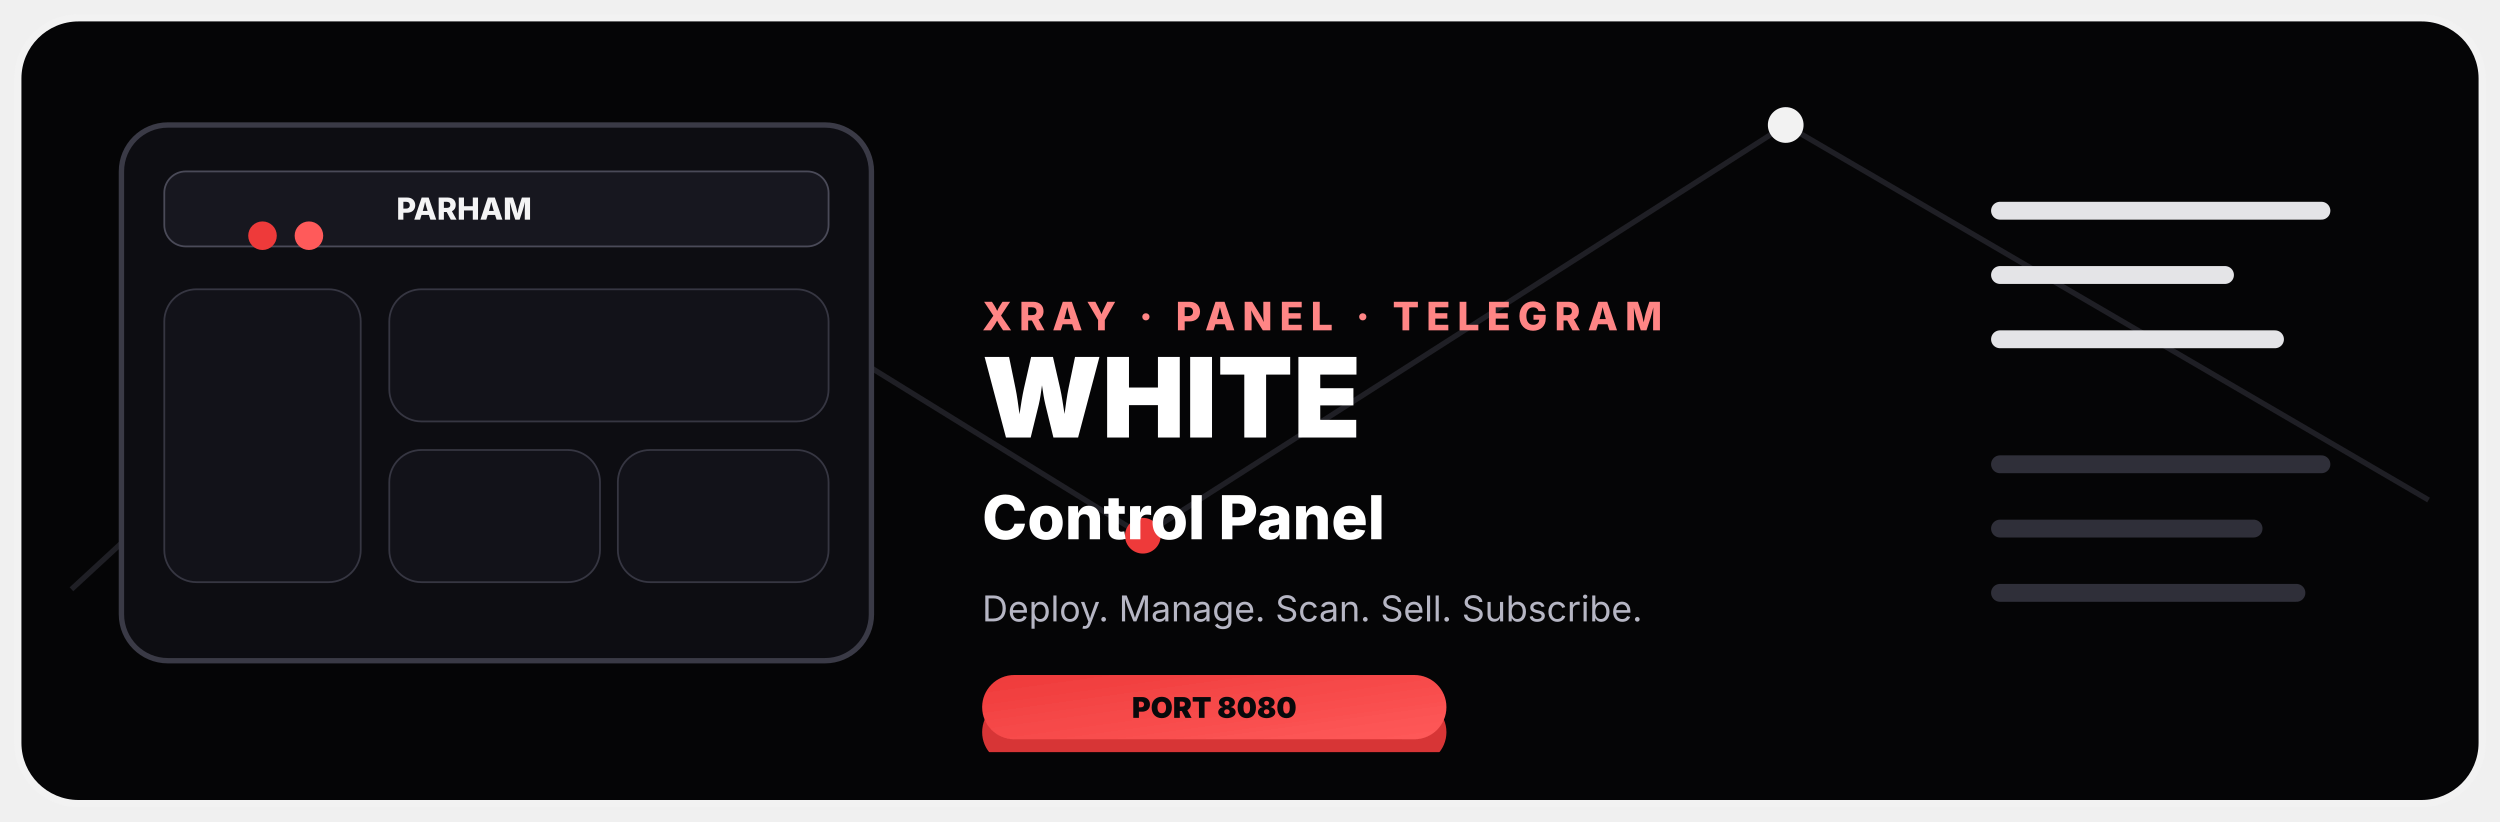
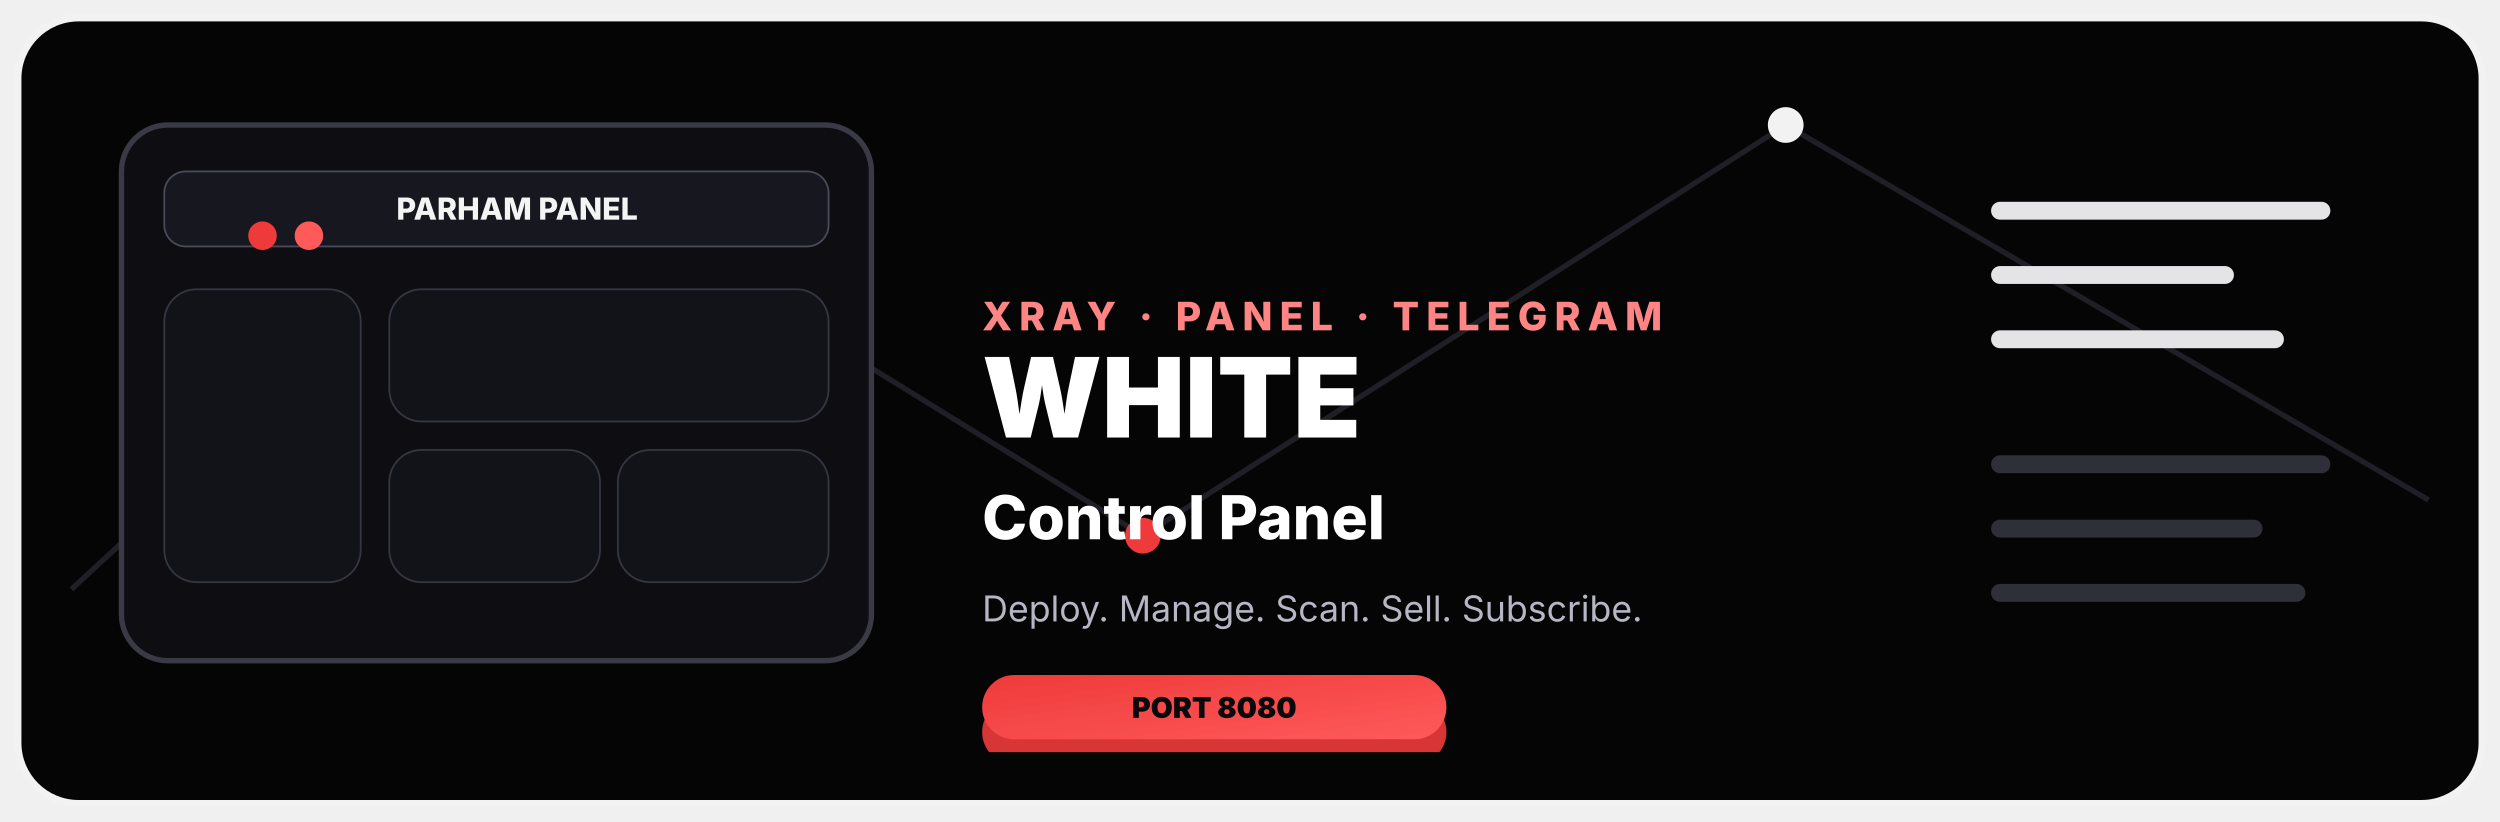
<svg xmlns="http://www.w3.org/2000/svg" viewBox="0 0 1400 460" role="img" aria-labelledby="t d">
  <defs>
    <linearGradient id="g" x1="0" x2="1" y1="0" y2="1">
      <stop offset="0" stop-color="#ee3a3a" />
      <stop offset="1" stop-color="#ff5a5a" />
    </linearGradient>
    <filter id="s" x="-20%" y="-20%" width="140%" height="140%">
      <feDropShadow dx="0" dy="14" stdDeviation="0" flood-color="#ee3a3a" flood-opacity=".9" />
    </filter>
  </defs>
  <rect x="10" y="10" width="1380" height="440" rx="34" fill="#050506" stroke="#f2f2f2" stroke-width="4" />
  <path d="M40 330 L300 90 L640 300 L1000 70 L1360 280" fill="none" stroke="#1f1f25" stroke-width="3" />
  <circle cx="300" cy="90" r="10" fill="#f2f2f2" />
  <circle cx="640" cy="300" r="10" fill="#ee3a3a" />
  <circle cx="1000" cy="70" r="10" fill="#f2f2f2" />
  <rect x="68" y="70" width="420" height="300" rx="26" fill="#0d0d12" stroke="#3a3a46" stroke-width="3" />
  <rect x="92" y="96" width="372" height="42" rx="12" fill="#17171f" stroke="#4a4a58" />
  <rect x="92" y="162" width="110" height="164" rx="18" fill="#121219" stroke="#363642" />
  <rect x="218" y="162" width="246" height="74" rx="18" fill="#121219" stroke="#363642" />
  <rect x="218" y="252" width="118" height="74" rx="18" fill="#121219" stroke="#363642" />
  <rect x="346" y="252" width="118" height="74" rx="18" fill="#121219" stroke="#363642" />
  <circle cx="147" cy="132" r="8" fill="#ee3a3a" />
  <circle cx="173" cy="132" r="8" fill="#ff5a5a" />
-   <text x="222" y="123" fill="#f4f4f5" font-family="Inter,Arial,sans-serif" font-size="17" font-weight="800">PARHAM</text>
+   <text x="222" y="123" fill="#f4f4f5" font-family="Inter,Arial,sans-serif" font-size="17" font-weight="800">PARHAM PANEL</text>
  <text x="550" y="185" fill="#ff8585" font-family="Inter,Arial,sans-serif" font-size="22" font-weight="800" letter-spacing="4">XRAY · PANEL · TELEGRAM</text>
  <text x="550" y="245" fill="#ffffff" font-family="Inter,Arial,sans-serif" font-size="62" font-weight="900">WHITE</text>
  <text x="550" y="302" fill="#ffffff" font-family="Inter,Arial,sans-serif" font-size="34" font-weight="800">Control Panel</text>
  <text x="550" y="348" fill="#b6b6c4" font-family="Inter,Arial,sans-serif" font-size="20">Deploy. Manage. Scan. Sell. Subscribe.</text>
  <rect x="550" y="378" width="260" height="36" rx="18" fill="url(#g)" filter="url(#s)" />
  <text x="680" y="402" text-anchor="middle" fill="#09090b" font-family="Inter,Arial,sans-serif" font-size="16" font-weight="900">PORT 8080</text>
  <path d="M1120 118h180M1120 154h126M1120 190h154" stroke="#e4e4e7" stroke-width="10" stroke-linecap="round" />
  <path d="M1120 260h180M1120 296h142M1120 332h166" stroke="#2f2f39" stroke-width="10" stroke-linecap="round" />
</svg>
